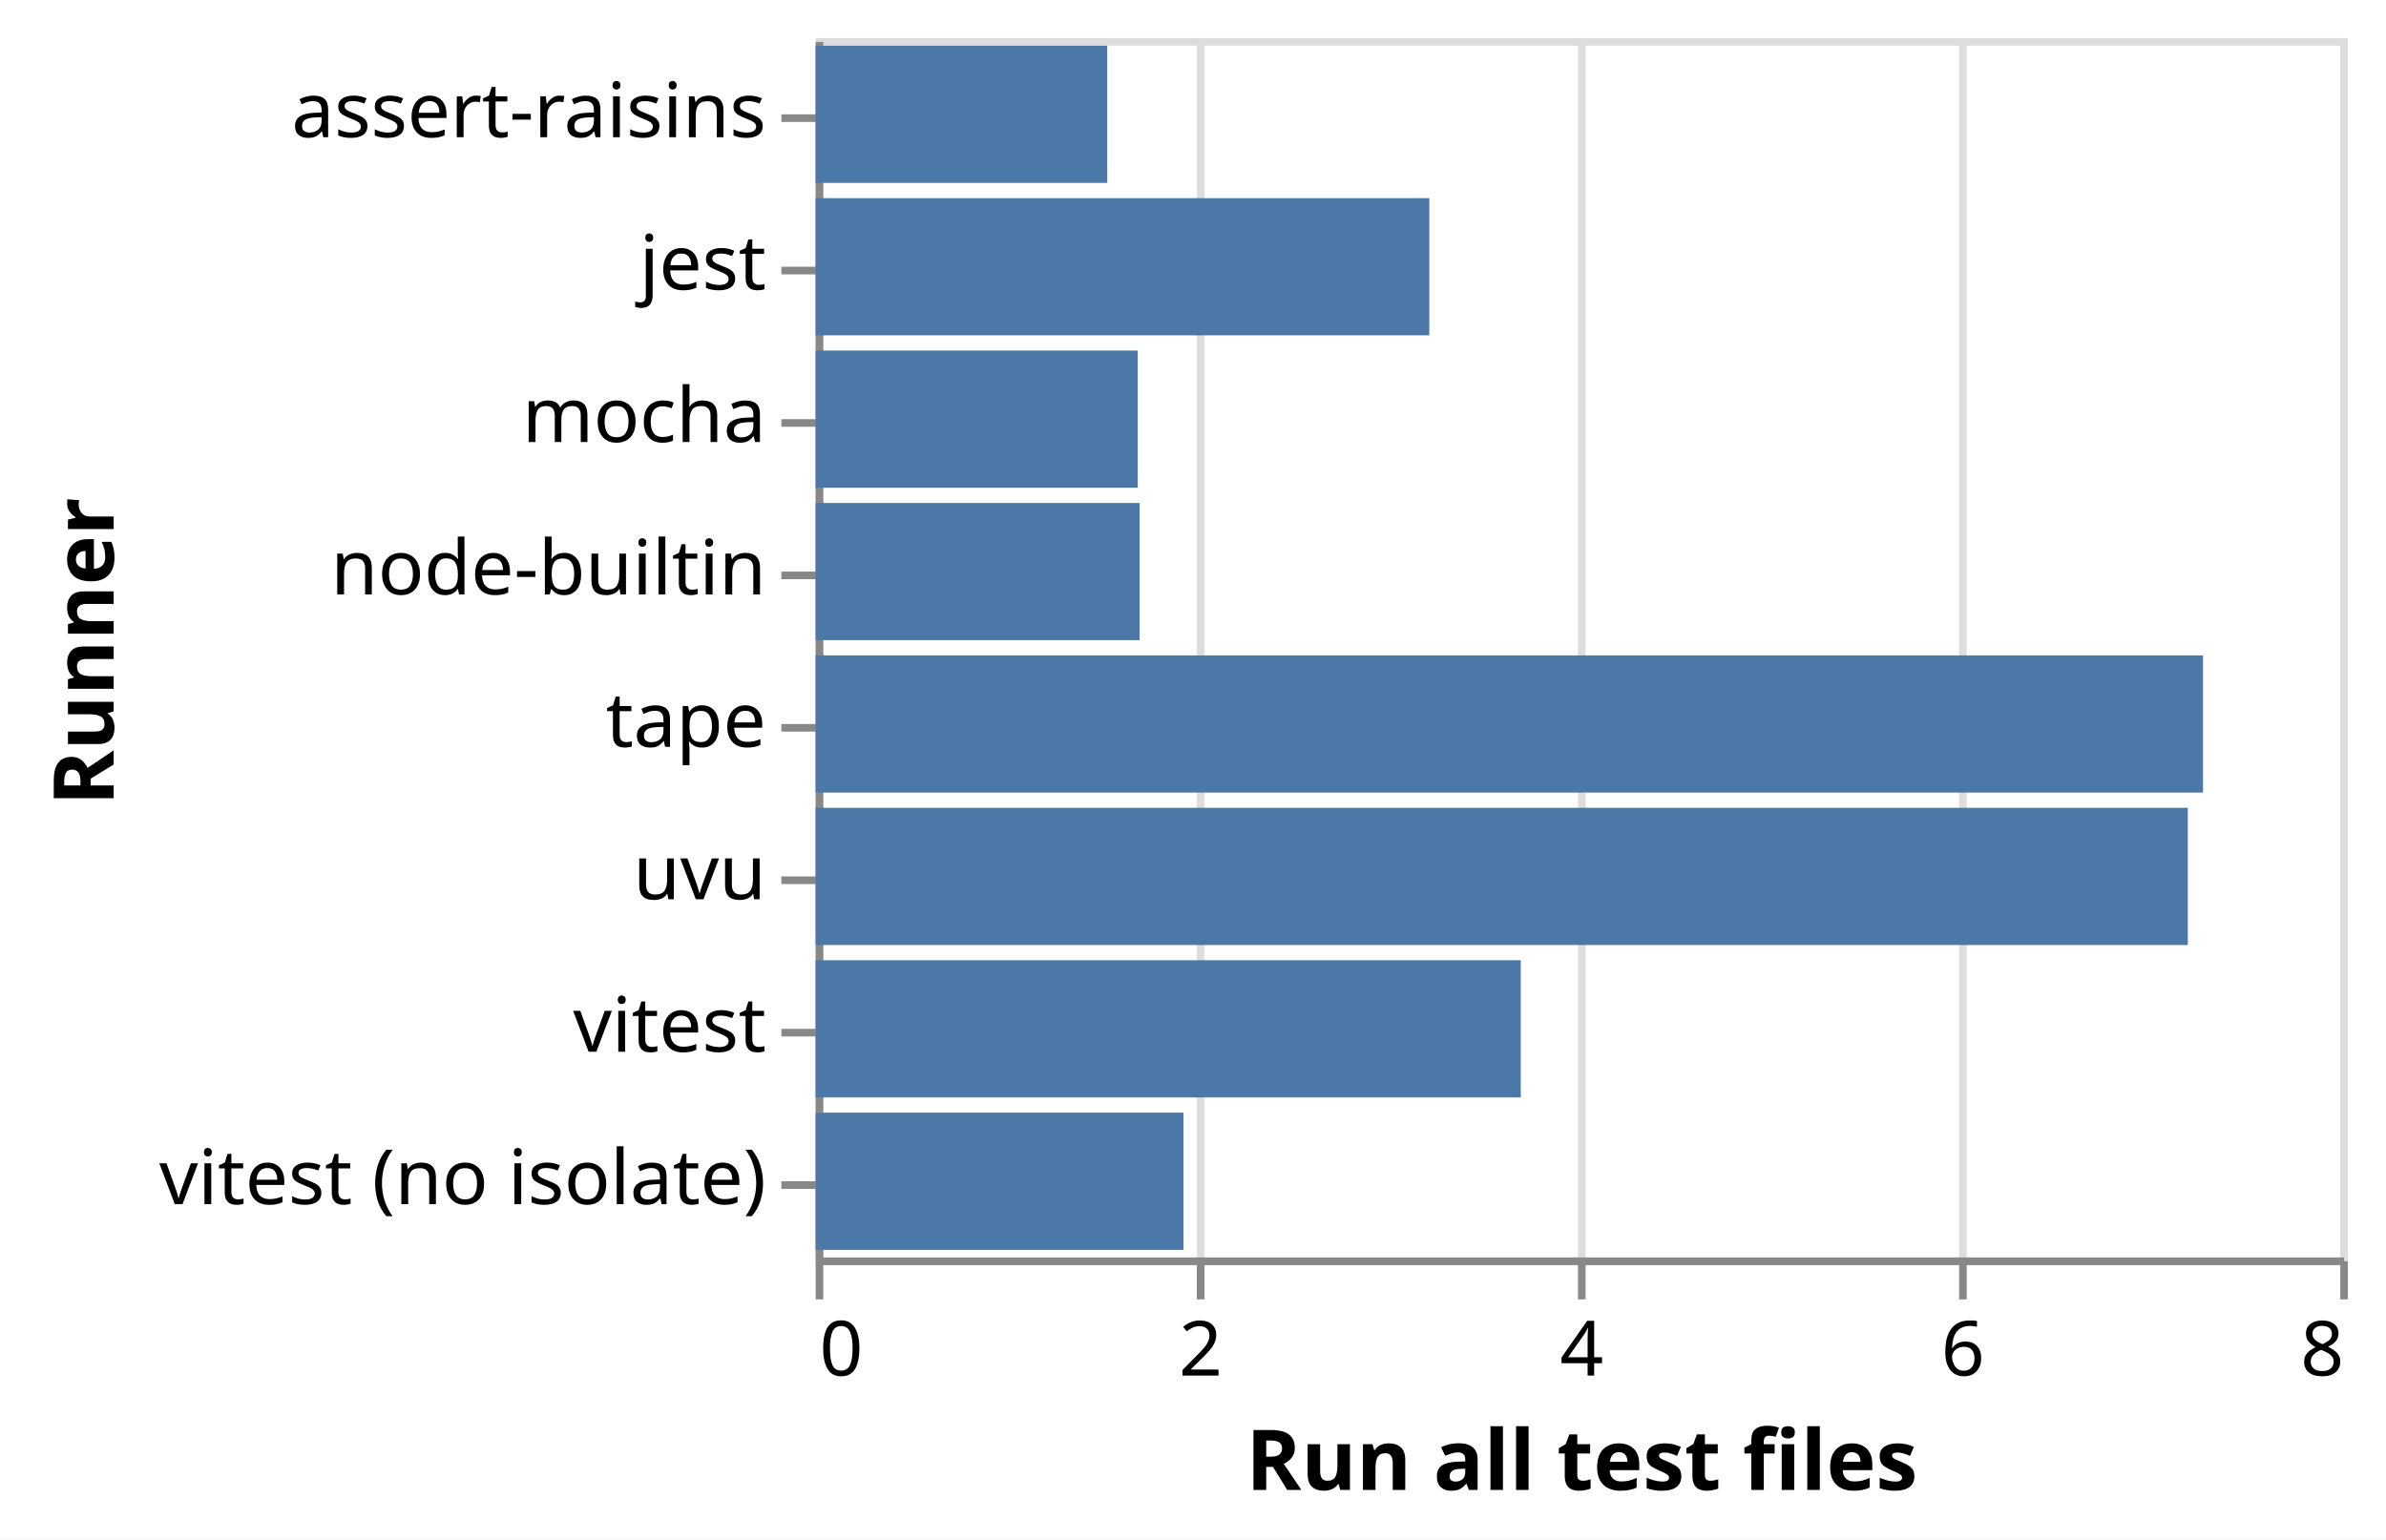
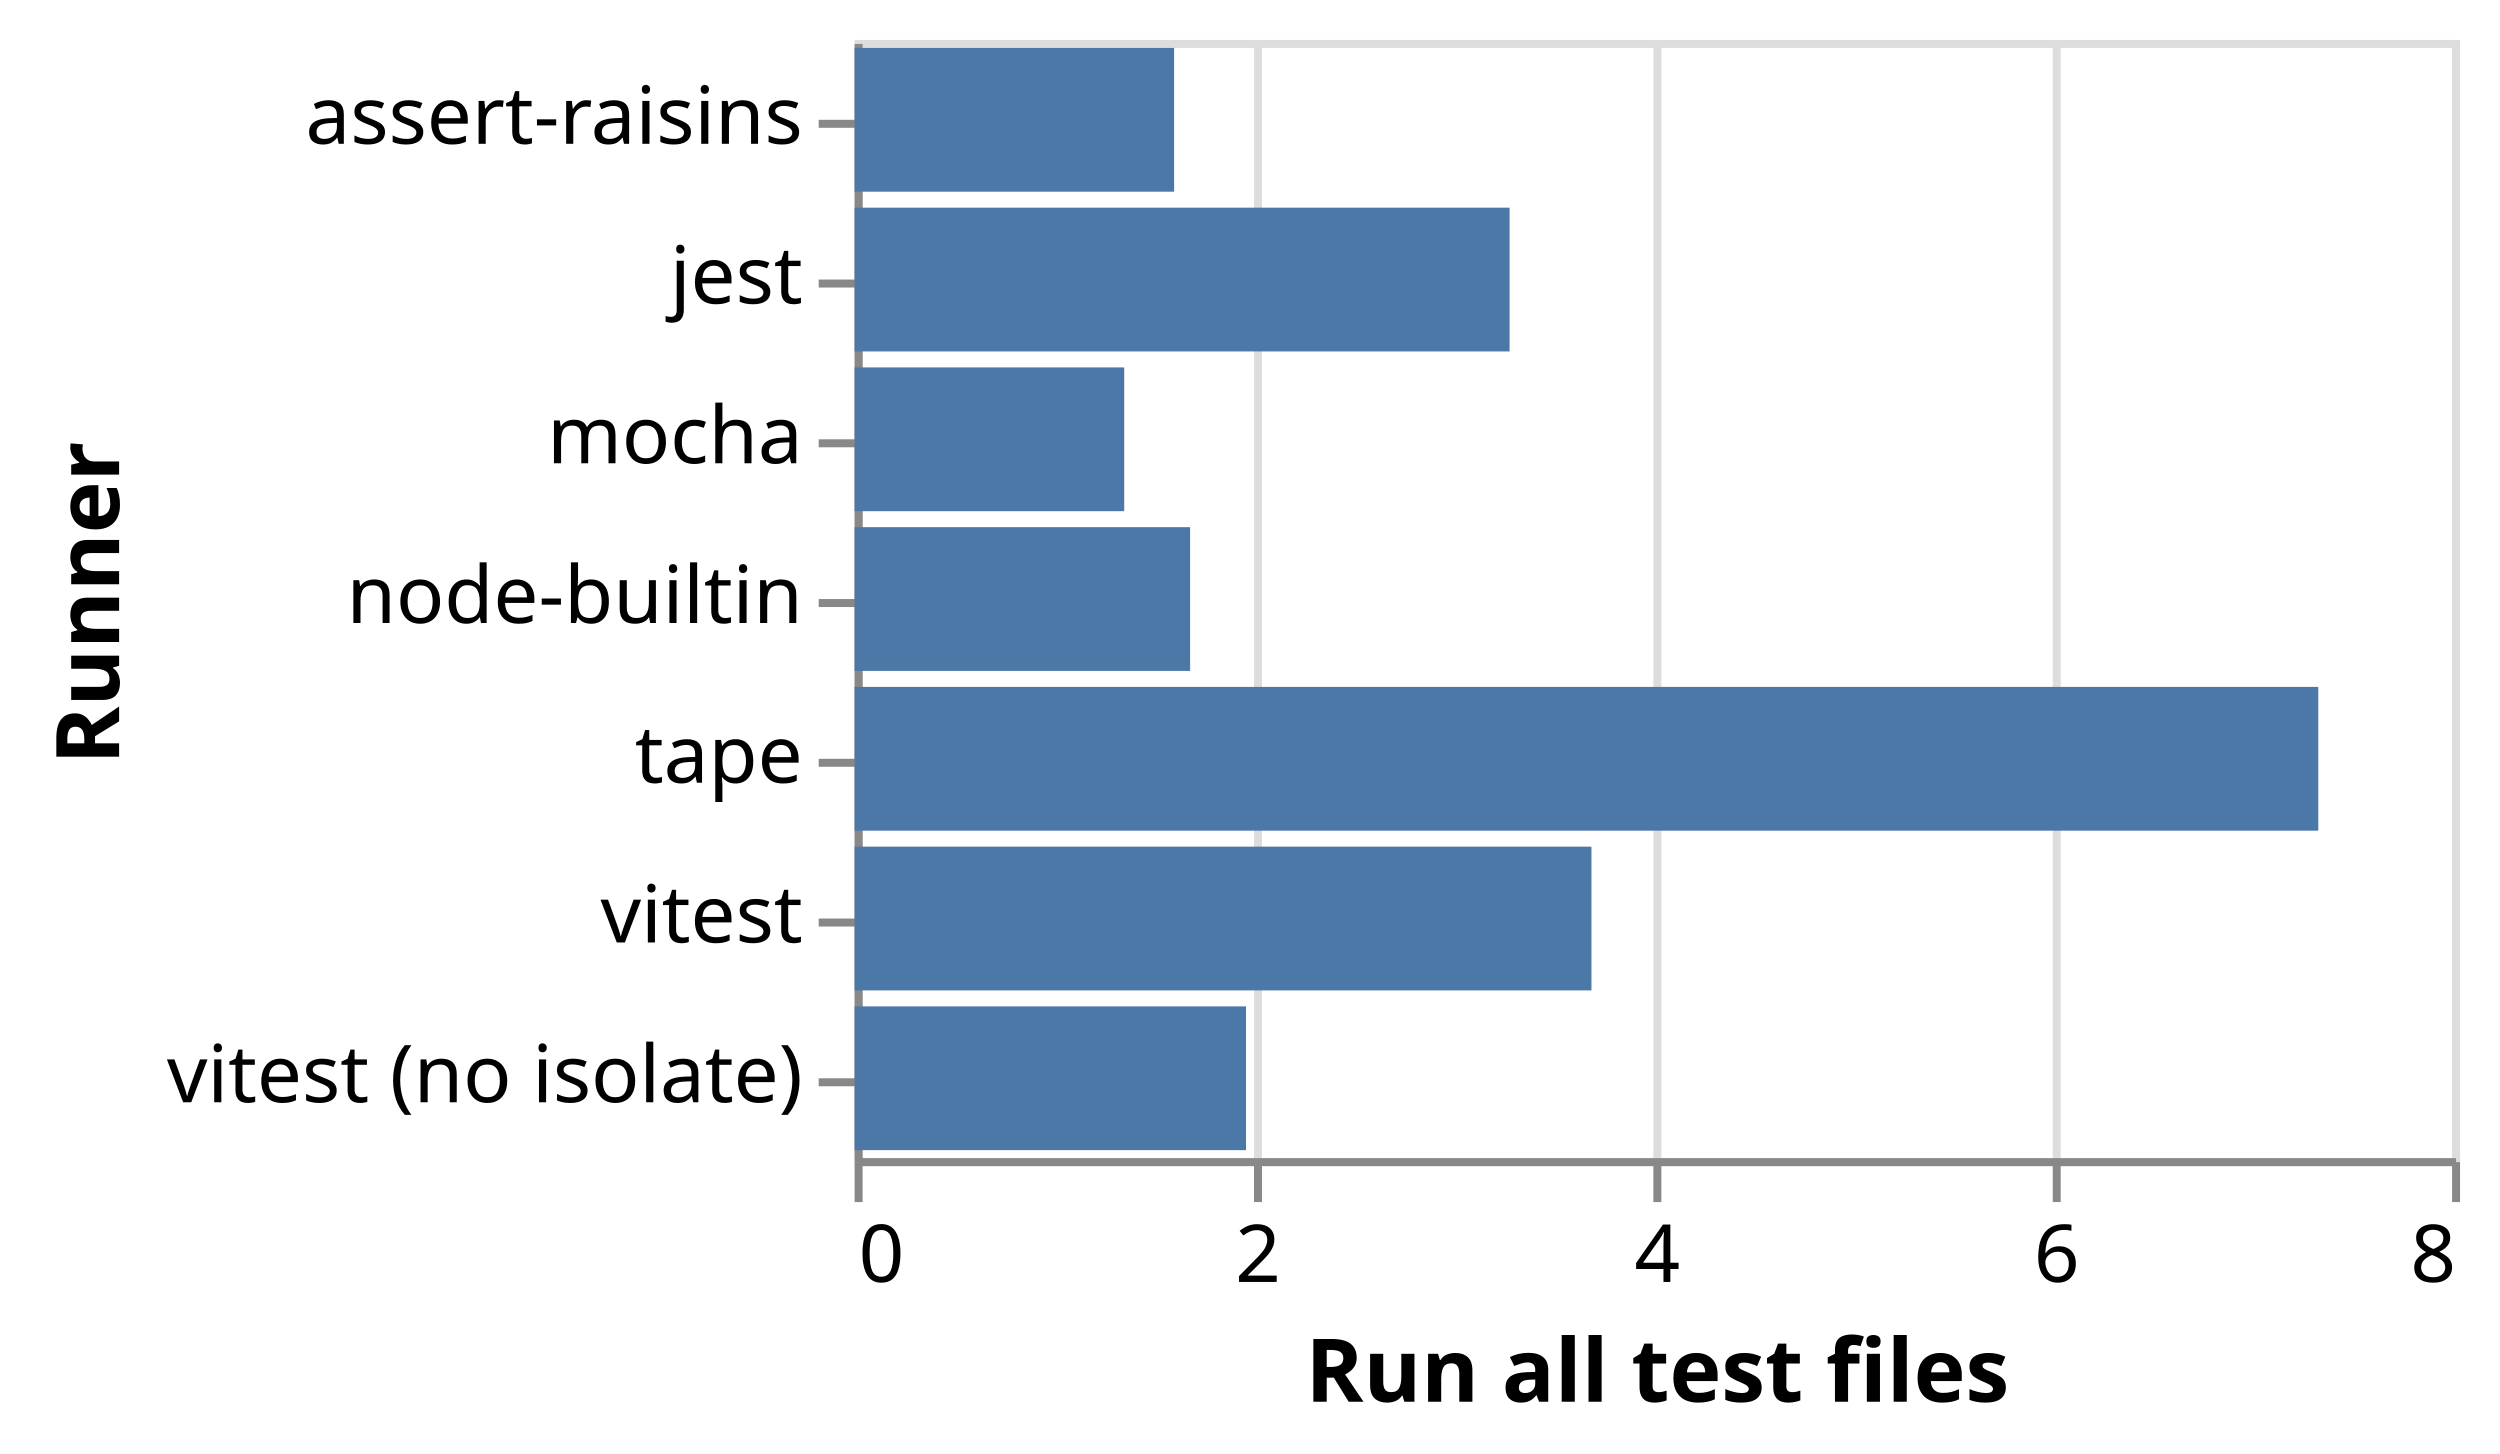
- <svg xmlns="http://www.w3.org/2000/svg" version="1.1" class="marks" width="313" height="202" viewBox="0 0 313 202">
-   <rect width="313" height="202" fill="white" />
+ <svg xmlns="http://www.w3.org/2000/svg" version="1.1" class="marks" width="313" height="182" viewBox="0 0 313 182">
+   <rect width="313" height="182" fill="white" />
  <g fill="none" stroke-miterlimit="10" transform="translate(107,5)">
    <g class="mark-group role-frame root" role="graphics-object" aria-roledescription="group mark container">
      <g transform="translate(0,0)">
-         <path class="background" aria-hidden="true" d="M0.5,0.5h200v160h-200Z" stroke="#ddd" />
+         <path class="background" aria-hidden="true" d="M0.5,0.5h200v140h-200Z" stroke="#ddd" />
        <g>
          <g class="mark-group role-axis" aria-hidden="true">
-             <g transform="translate(0.5,160.5)">
+             <g transform="translate(0.5,140.5)">
              <path class="background" aria-hidden="true" d="M0,0h0v0h0Z" pointer-events="none" />
              <g>
                <g class="mark-rule role-axis-grid" pointer-events="none">
-                   <line transform="translate(0,0)" x2="0" y2="-160" stroke="#ddd" stroke-width="1" opacity="1" />
-                   <line transform="translate(50,0)" x2="0" y2="-160" stroke="#ddd" stroke-width="1" opacity="1" />
-                   <line transform="translate(100,0)" x2="0" y2="-160" stroke="#ddd" stroke-width="1" opacity="1" />
-                   <line transform="translate(150,0)" x2="0" y2="-160" stroke="#ddd" stroke-width="1" opacity="1" />
-                   <line transform="translate(200,0)" x2="0" y2="-160" stroke="#ddd" stroke-width="1" opacity="1" />
+                   <line transform="translate(0,0)" x2="0" y2="-140" stroke="#ddd" stroke-width="1" opacity="1" />
+                   <line transform="translate(50,0)" x2="0" y2="-140" stroke="#ddd" stroke-width="1" opacity="1" />
+                   <line transform="translate(100,0)" x2="0" y2="-140" stroke="#ddd" stroke-width="1" opacity="1" />
+                   <line transform="translate(150,0)" x2="0" y2="-140" stroke="#ddd" stroke-width="1" opacity="1" />
+                   <line transform="translate(200,0)" x2="0" y2="-140" stroke="#ddd" stroke-width="1" opacity="1" />
                </g>
              </g>
              <path class="foreground" aria-hidden="true" d="" pointer-events="none" display="none" />
            </g>
          </g>
          <g class="mark-group role-axis" role="graphics-symbol" aria-roledescription="axis" aria-label="X-axis titled 'Run all test files' for a linear scale with values from 0 to 8">
-             <g transform="translate(0.5,160.5)">
+             <g transform="translate(0.5,140.5)">
              <path class="background" aria-hidden="true" d="M0,0h0v0h0Z" pointer-events="none" />
              <g>
                <g class="mark-rule role-axis-tick" pointer-events="none">
                  <line transform="translate(0,0)" x2="0" y2="5" stroke="#888" stroke-width="1" opacity="1" />
                  <line transform="translate(50,0)" x2="0" y2="5" stroke="#888" stroke-width="1" opacity="1" />
                  <line transform="translate(100,0)" x2="0" y2="5" stroke="#888" stroke-width="1" opacity="1" />
                  <line transform="translate(150,0)" x2="0" y2="5" stroke="#888" stroke-width="1" opacity="1" />
                  <line transform="translate(200,0)" x2="0" y2="5" stroke="#888" stroke-width="1" opacity="1" />
                </g>
                <g class="mark-text role-axis-label" pointer-events="none">
                  <text text-anchor="start" transform="translate(0,15)" font-family="sans-serif" font-size="10px" fill="#000" opacity="1">0</text>
                  <text text-anchor="middle" transform="translate(50,15)" font-family="sans-serif" font-size="10px" fill="#000" opacity="1">2</text>
                  <text text-anchor="middle" transform="translate(100,15)" font-family="sans-serif" font-size="10px" fill="#000" opacity="1">4</text>
                  <text text-anchor="middle" transform="translate(150,15)" font-family="sans-serif" font-size="10px" fill="#000" opacity="1">6</text>
                  <text text-anchor="end" transform="translate(200,15)" font-family="sans-serif" font-size="10px" fill="#000" opacity="1">8</text>
                </g>
                <g class="mark-rule role-axis-domain" pointer-events="none">
                  <line transform="translate(0,0)" x2="200" y2="0" stroke="#888" stroke-width="1" opacity="1" />
                </g>
                <g class="mark-text role-axis-title" pointer-events="none">
                  <text text-anchor="middle" transform="translate(100,30)" font-family="sans-serif" font-size="11px" font-weight="bold" fill="#000" opacity="1">Run all test files</text>
                </g>
              </g>
              <path class="foreground" aria-hidden="true" d="" pointer-events="none" display="none" />
            </g>
          </g>
-           <g class="mark-group role-axis" role="graphics-symbol" aria-roledescription="axis" aria-label="Y-axis titled 'Runner' for a discrete scale with 8 values: assert-raisins, jest, mocha, node-builtin, tape, ending with vitest (no isolate)">
+           <g class="mark-group role-axis" role="graphics-symbol" aria-roledescription="axis" aria-label="Y-axis titled 'Runner' for a discrete scale with 7 values: assert-raisins, jest, mocha, node-builtin, tape, vitest, vitest (no isolate)">
            <g transform="translate(0.5,0.5)">
              <path class="background" aria-hidden="true" d="M0,0h0v0h0Z" pointer-events="none" />
              <g>
                <g class="mark-rule role-axis-tick" pointer-events="none">
                  <line transform="translate(0,10)" x2="-5" y2="0" stroke="#888" stroke-width="1" opacity="1" />
                  <line transform="translate(0,30)" x2="-5" y2="0" stroke="#888" stroke-width="1" opacity="1" />
                  <line transform="translate(0,50)" x2="-5" y2="0" stroke="#888" stroke-width="1" opacity="1" />
                  <line transform="translate(0,70)" x2="-5" y2="0" stroke="#888" stroke-width="1" opacity="1" />
                  <line transform="translate(0,90)" x2="-5" y2="0" stroke="#888" stroke-width="1" opacity="1" />
                  <line transform="translate(0,110)" x2="-5" y2="0" stroke="#888" stroke-width="1" opacity="1" />
                  <line transform="translate(0,130)" x2="-5" y2="0" stroke="#888" stroke-width="1" opacity="1" />
-                   <line transform="translate(0,150)" x2="-5" y2="0" stroke="#888" stroke-width="1" opacity="1" />
                </g>
                <g class="mark-text role-axis-label" pointer-events="none">
                  <text text-anchor="end" transform="translate(-7,12.5)" font-family="sans-serif" font-size="10px" fill="#000" opacity="1">assert-raisins</text>
                  <text text-anchor="end" transform="translate(-7,32.5)" font-family="sans-serif" font-size="10px" fill="#000" opacity="1">jest</text>
                  <text text-anchor="end" transform="translate(-7,52.5)" font-family="sans-serif" font-size="10px" fill="#000" opacity="1">mocha</text>
                  <text text-anchor="end" transform="translate(-7,72.5)" font-family="sans-serif" font-size="10px" fill="#000" opacity="1">node-builtin</text>
                  <text text-anchor="end" transform="translate(-7,92.5)" font-family="sans-serif" font-size="10px" fill="#000" opacity="1">tape</text>
-                   <text text-anchor="end" transform="translate(-7,112.5)" font-family="sans-serif" font-size="10px" fill="#000" opacity="1">uvu</text>
-                   <text text-anchor="end" transform="translate(-7,132.5)" font-family="sans-serif" font-size="10px" fill="#000" opacity="1">vitest</text>
-                   <text text-anchor="end" transform="translate(-7,152.5)" font-family="sans-serif" font-size="10px" fill="#000" opacity="1">vitest (no isolate)</text>
+                   <text text-anchor="end" transform="translate(-7,112.5)" font-family="sans-serif" font-size="10px" fill="#000" opacity="1">vitest</text>
+                   <text text-anchor="end" transform="translate(-7,132.5)" font-family="sans-serif" font-size="10px" fill="#000" opacity="1">vitest (no isolate)</text>
                </g>
                <g class="mark-rule role-axis-domain" pointer-events="none">
-                   <line transform="translate(0,0)" x2="0" y2="160" stroke="#888" stroke-width="1" opacity="1" />
+                   <line transform="translate(0,0)" x2="0" y2="140" stroke="#888" stroke-width="1" opacity="1" />
                </g>
                <g class="mark-text role-axis-title" pointer-events="none">
-                   <text text-anchor="middle" transform="translate(-90.58789,80) rotate(-90) translate(0,-2)" font-family="sans-serif" font-size="11px" font-weight="bold" fill="#000" opacity="1">Runner</text>
+                   <text text-anchor="middle" transform="translate(-90.58789,70) rotate(-90) translate(0,-2)" font-family="sans-serif" font-size="11px" font-weight="bold" fill="#000" opacity="1">Runner</text>
                </g>
              </g>
              <path class="foreground" aria-hidden="true" d="" pointer-events="none" display="none" />
            </g>
          </g>
          <g class="mark-rect role-mark marks" role="graphics-object" aria-roledescription="rect mark container">
-             <path aria-label="time: 1.53; name: assert-raisins" role="graphics-symbol" aria-roledescription="bar" d="M0,1h38.25v18h-38.25Z" fill="#4c78a8" />
-             <path aria-label="time: 3.22; name: jest" role="graphics-symbol" aria-roledescription="bar" d="M0,21h80.5v18h-80.5Z" fill="#4c78a8" />
-             <path aria-label="time: 1.69; name: mocha" role="graphics-symbol" aria-roledescription="bar" d="M0,41h42.25v18h-42.25Z" fill="#4c78a8" />
-             <path aria-label="time: 1.7; name: node-builtin" role="graphics-symbol" aria-roledescription="bar" d="M0,61h42.5v18h-42.5Z" fill="#4c78a8" />
-             <path aria-label="time: 7.28; name: tape" role="graphics-symbol" aria-roledescription="bar" d="M0,81h182v18h-182Z" fill="#4c78a8" />
-             <path aria-label="time: 7.2; name: uvu" role="graphics-symbol" aria-roledescription="bar" d="M0,101h180v18h-180Z" fill="#4c78a8" />
-             <path aria-label="time: 3.7; name: vitest" role="graphics-symbol" aria-roledescription="bar" d="M0,121h92.5v18h-92.5Z" fill="#4c78a8" />
-             <path aria-label="time: 1.93; name: vitest (no isolate)" role="graphics-symbol" aria-roledescription="bar" d="M0,141h48.25v18h-48.25Z" fill="#4c78a8" />
+             <path aria-label="time: 1.6; name: assert-raisins" role="graphics-symbol" aria-roledescription="bar" d="M0,1h40v18h-40Z" fill="#4c78a8" />
+             <path aria-label="time: 3.28; name: jest" role="graphics-symbol" aria-roledescription="bar" d="M0,21h82v18h-82Z" fill="#4c78a8" />
+             <path aria-label="time: 1.35; name: mocha" role="graphics-symbol" aria-roledescription="bar" d="M0,41h33.75v18h-33.75Z" fill="#4c78a8" />
+             <path aria-label="time: 1.68; name: node-builtin" role="graphics-symbol" aria-roledescription="bar" d="M0,61h42v18h-42Z" fill="#4c78a8" />
+             <path aria-label="time: 7.33; name: tape" role="graphics-symbol" aria-roledescription="bar" d="M0,81h183.25v18h-183.25Z" fill="#4c78a8" />
+             <path aria-label="time: 3.69; name: vitest" role="graphics-symbol" aria-roledescription="bar" d="M0,101h92.25v18h-92.25Z" fill="#4c78a8" />
+             <path aria-label="time: 1.96; name: vitest (no isolate)" role="graphics-symbol" aria-roledescription="bar" d="M0,121h49v18h-49Z" fill="#4c78a8" />
          </g>
        </g>
        <path class="foreground" aria-hidden="true" d="" display="none" />
      </g>
    </g>
  </g>
</svg>
